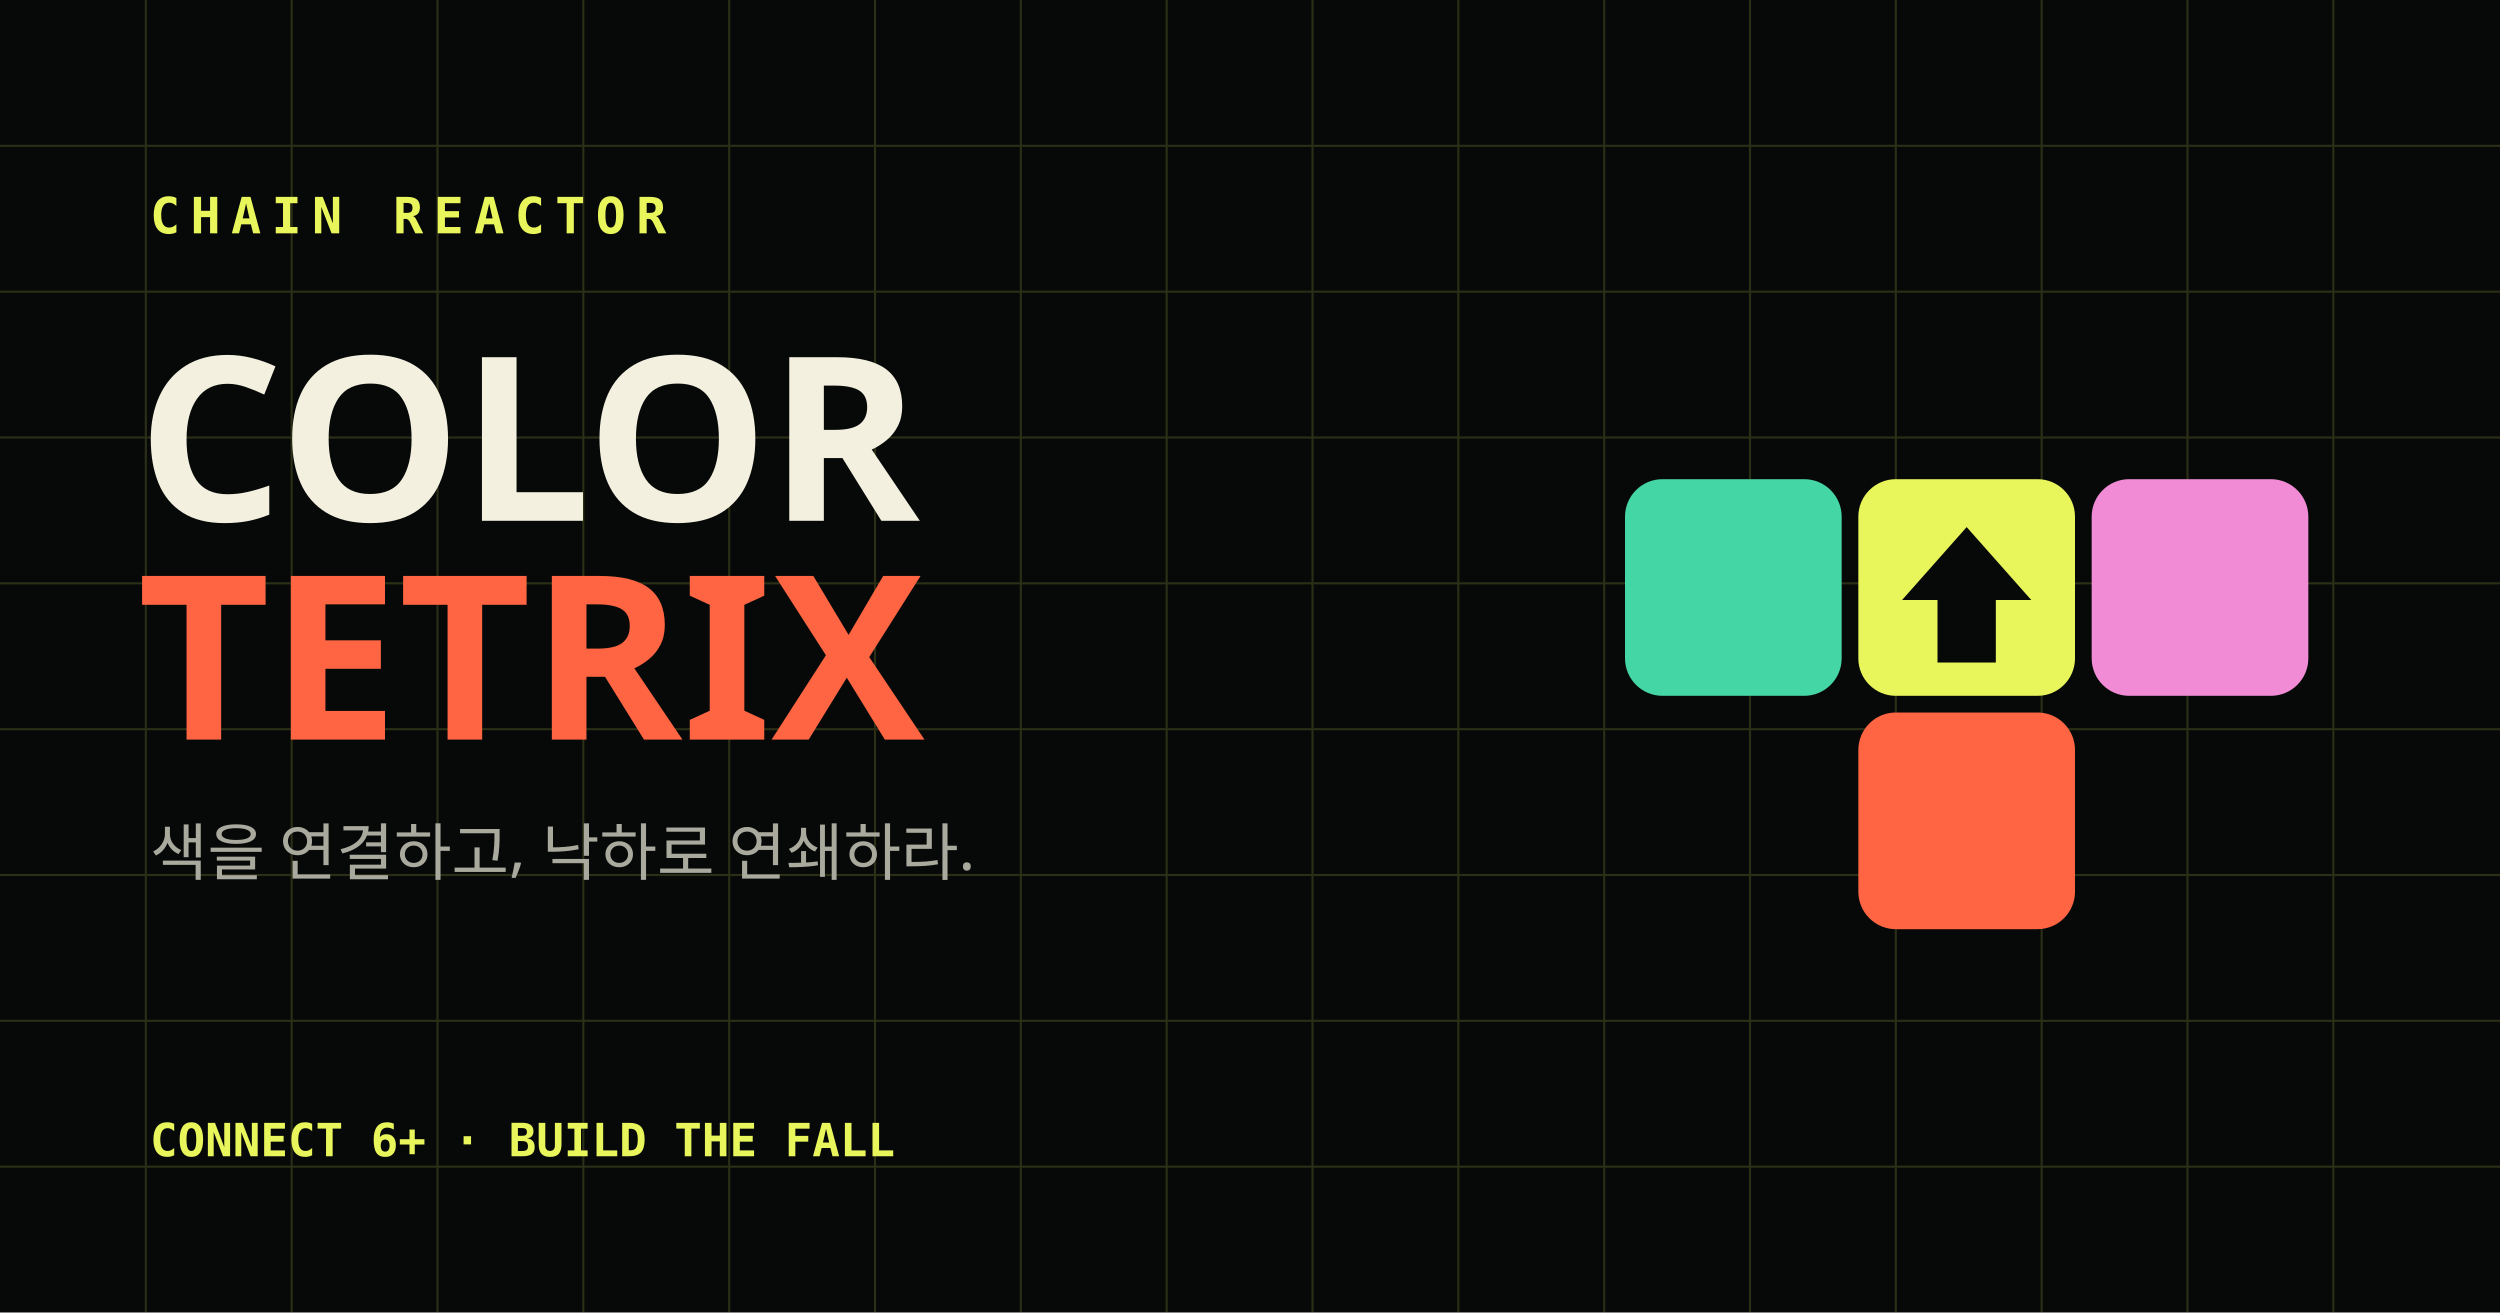
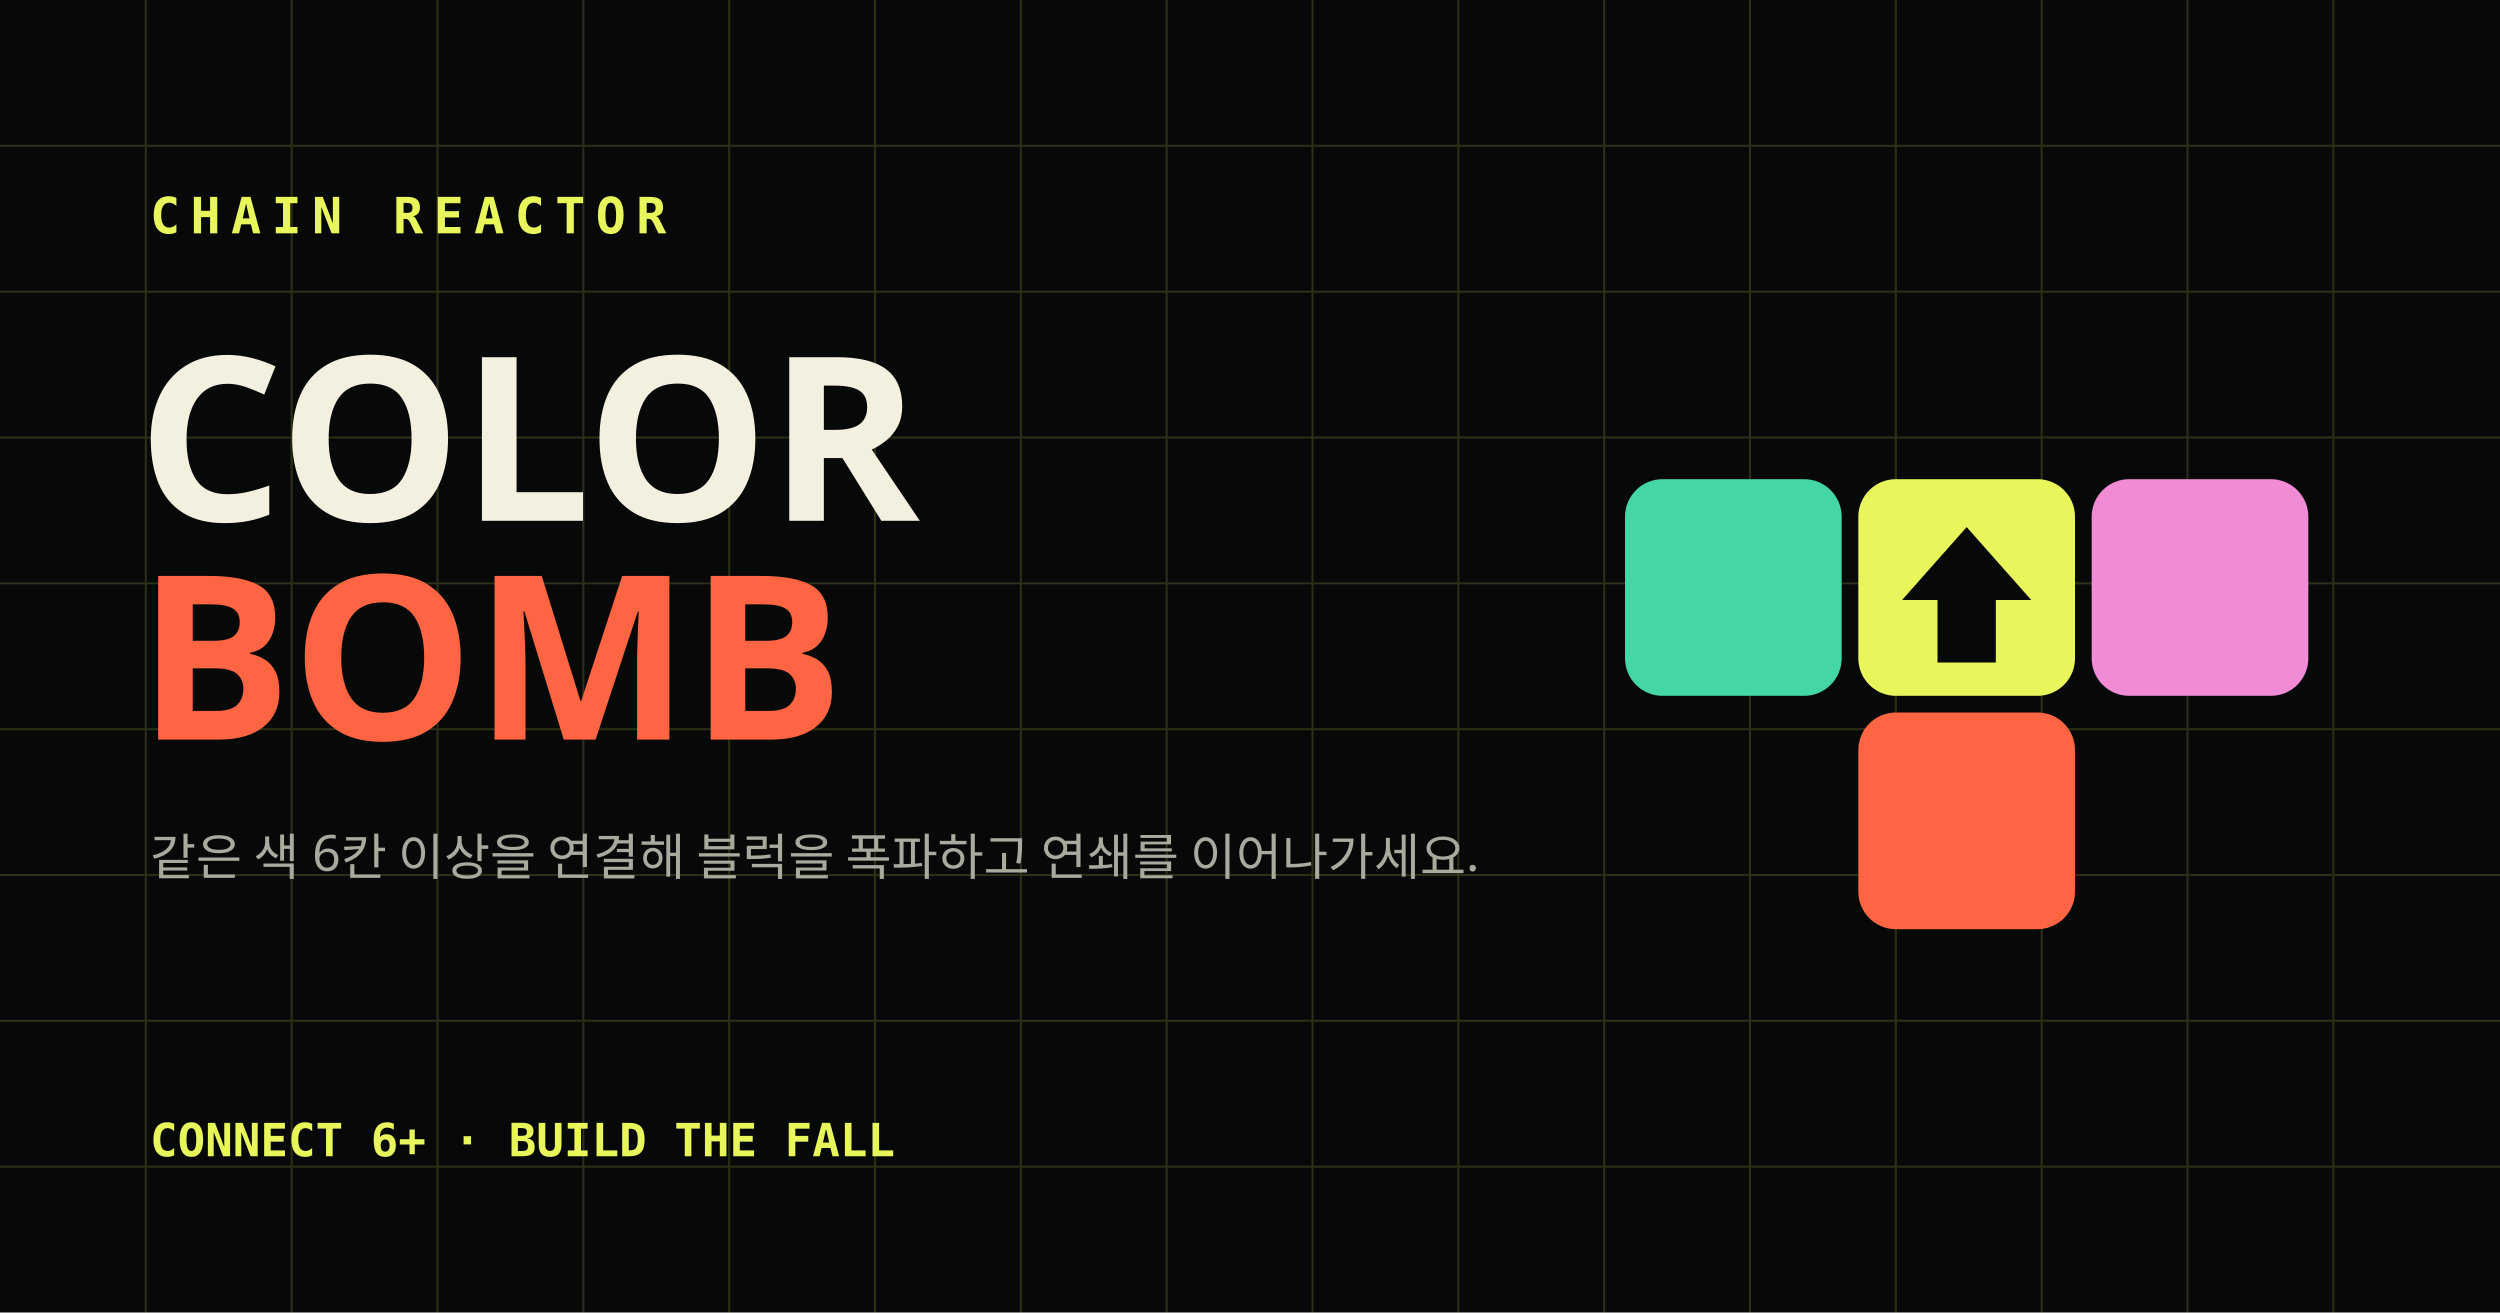
<svg xmlns="http://www.w3.org/2000/svg" width="1200" height="630" viewBox="0 0 1200 630">
  <rect width="1200" height="630" fill="#070909" />
  <g opacity=".16" stroke="#e9f65b">
    <path d="M0 70h1200M0 140h1200M0 210h1200M0 280h1200M0 350h1200M0 420h1200M0 490h1200M0 560h1200" />
    <path d="M70 0v630M140 0v630M210 0v630M280 0v630M350 0v630M420 0v630M490 0v630M560 0v630M630 0v630M700 0v630M770 0v630M840 0v630M910 0v630M980 0v630M1050 0v630M1120 0v630" />
  </g>
  <text x="72" y="112" fill="#e9f65b" font-family="monospace" font-size="24" font-weight="700" letter-spacing="5">CHAIN REACTOR</text>
  <text x="66" y="250" fill="#f3f0df" font-family="Arial Black,sans-serif" font-size="110" font-weight="900">COLOR</text>
-   <text x="66" y="355" fill="#ff6542" font-family="Arial Black,sans-serif" font-size="110" font-weight="900">TETRIX</text>
-   <text x="72" y="420" fill="#aaa99e" font-family="sans-serif" font-size="30">색을 연결하고, 낙하로 연쇄하라.</text>
+   <text x="66" y="355" fill="#ff6542" font-family="Arial Black,sans-serif" font-size="110" font-weight="900">BOMB</text>
+   <text x="72" y="420" fill="#aaa99e" font-family="sans-serif" font-size="24">같은 색 6칸 이상을 연결해 블럭을 폭파하고 연쇄를 이어나가세요.</text>
  <g transform="translate(780 110)">
    <rect x="0" y="120" width="104" height="104" rx="18" fill="#45d6a5" />
    <rect x="112" y="120" width="104" height="104" rx="18" fill="#e9f65b" />
    <rect x="224" y="120" width="104" height="104" rx="18" fill="#f28bd5" />
    <rect x="112" y="232" width="104" height="104" rx="18" fill="#ff6542" />
    <path d="M164 143l31 35h-17v30h-28v-30h-17z" fill="#070909" />
  </g>
  <text x="72" y="555" fill="#e9f65b" font-family="monospace" font-size="22" font-weight="700">CONNECT 6+  ·  BUILD THE FALL</text>
</svg>
